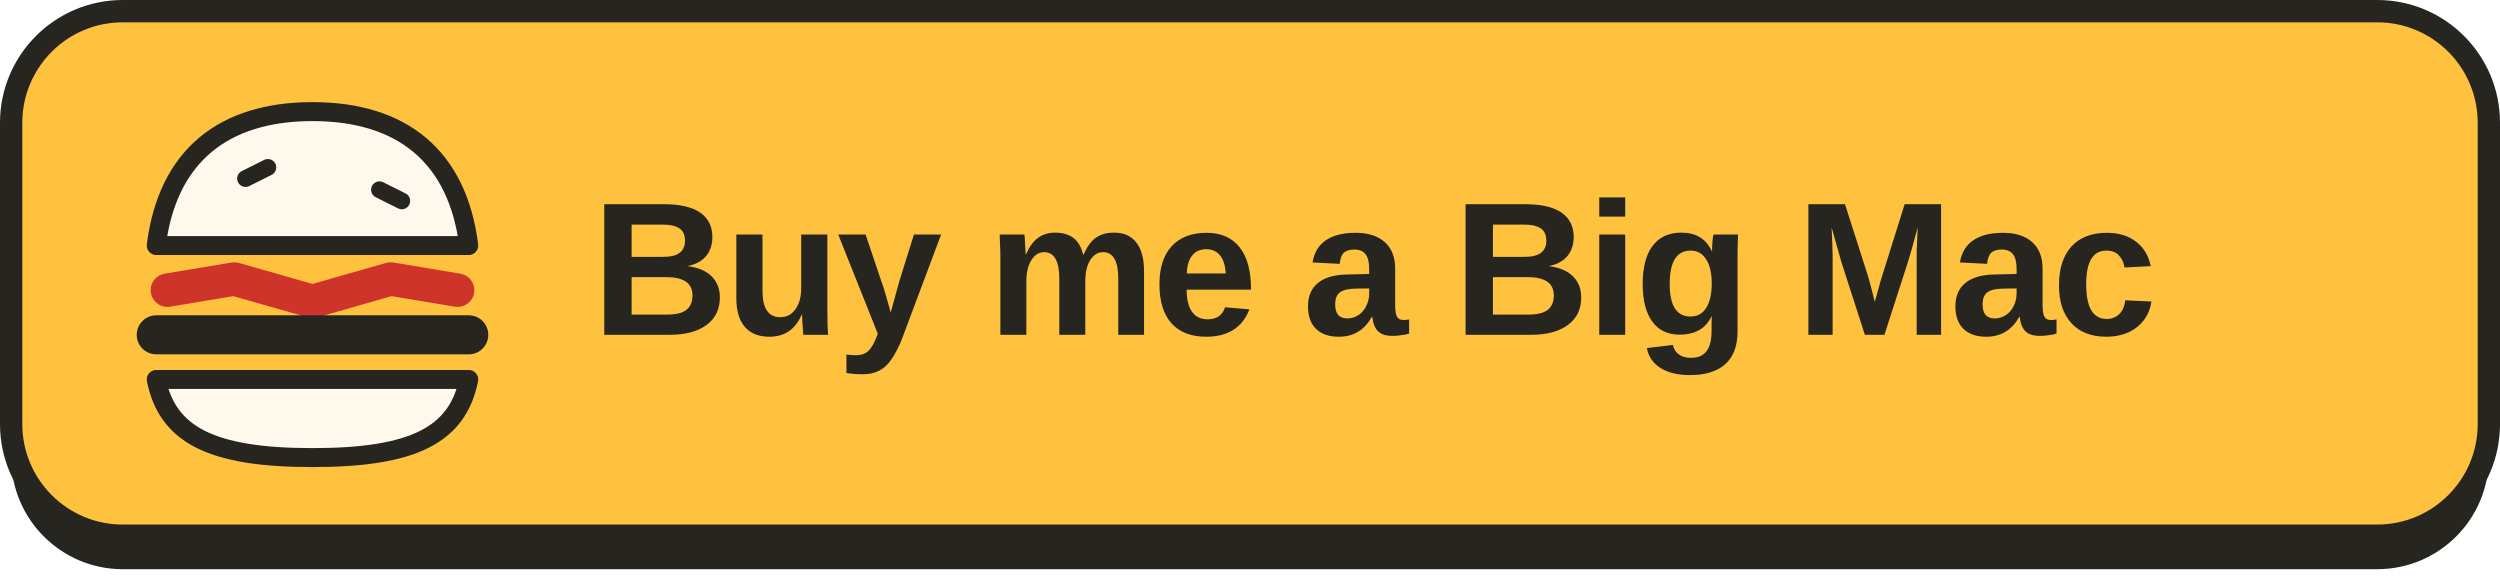
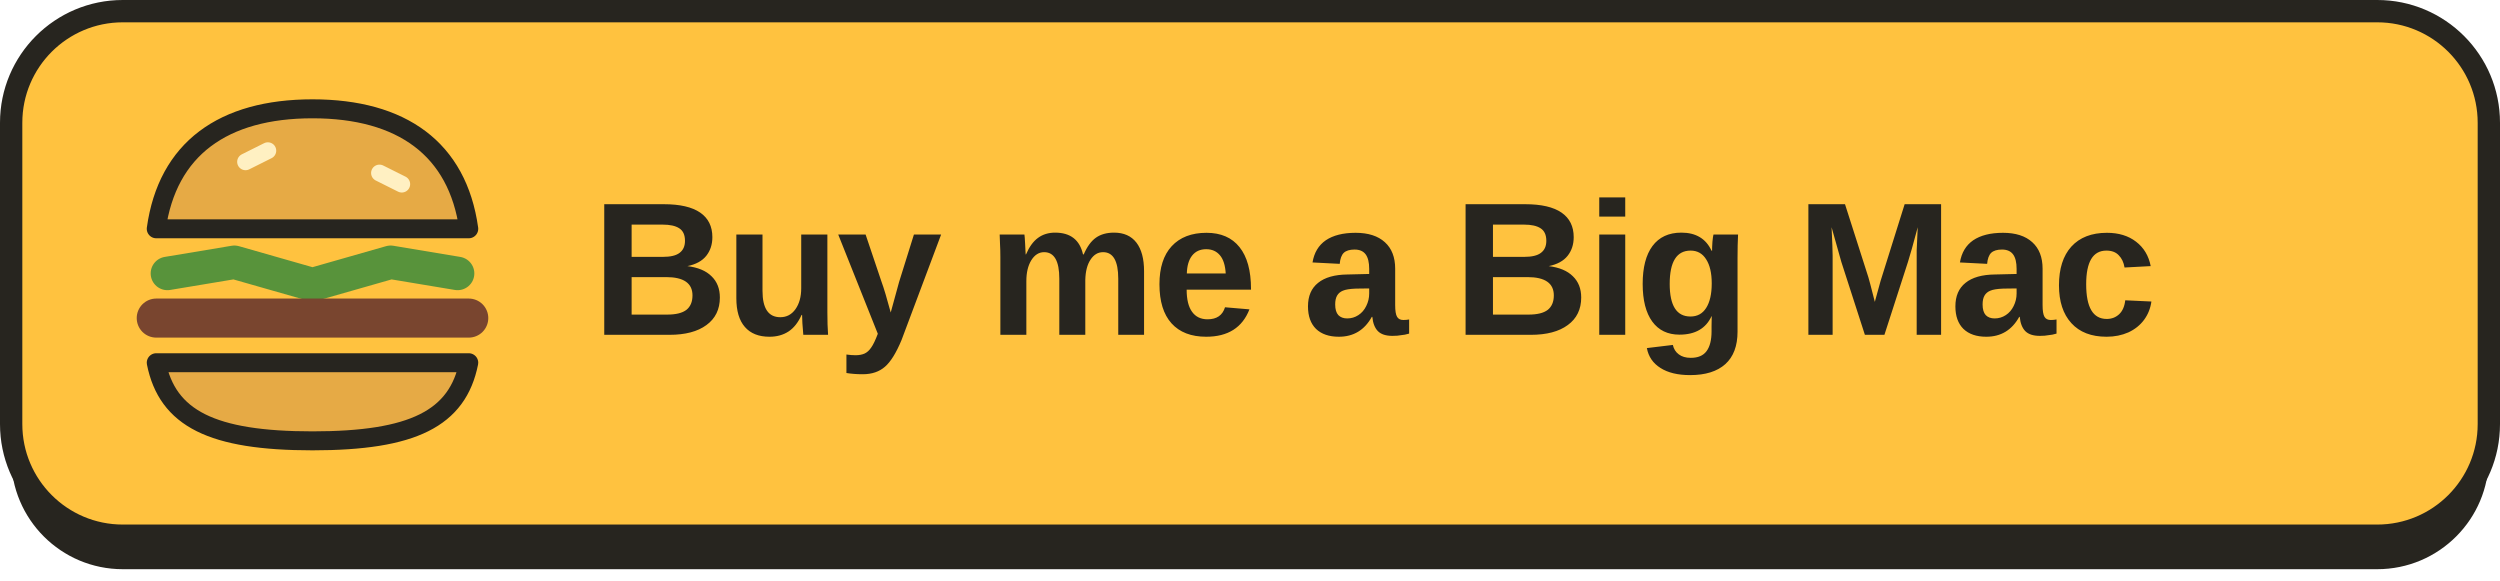
<svg xmlns="http://www.w3.org/2000/svg" width="224" height="52" viewBox="0 0 224 52" fill="none" role="img" aria-labelledby="badge-title badge-desc">
  <rect x="1" y="4" width="222" height="47" rx="10" fill="#27251F" />
  <rect x="1" y="1" width="222" height="47" rx="10" fill="#FFC23F" stroke="#27251F" stroke-width="2" />
-   <g stroke="#27251F" stroke-width="1.7" stroke-linecap="round" stroke-linejoin="round">
-     <path d="M14 22c1-8 6-12 14-12s13 4 14 12H14Z" fill="#FFF9ED" />
-     <path d="m15 26 6-1 7 2 7-2 6 1" stroke="#CE342A" stroke-width="3" />
-     <path d="M14 30h28" stroke-width="3.5" />
-     <path d="M14 34h28c-1 5-5 7-14 7s-13-2-14-7Z" fill="#FFF9ED" />
-     <path d="m22 16 2-1m10 2 2 1" stroke-width="1.5" />
+   <g transform="translate(0 -1.5)" stroke="#27251F" stroke-width="1.7" stroke-linecap="round" stroke-linejoin="round">
+     <path d="M14 22c1-7.167 6-10.75 14-10.75s13 3.583 14 10.75H14Z" fill="#E6AA45" />
+     <path d="m15 26 6-1 7 2 7-2 6 1" stroke="#58933B" stroke-width="3" />
+     <path d="M14 30h28" stroke="#79452F" stroke-width="3.5" />
+     <path d="M14 34h28c-1 5-5 7-14 7s-13-2-14-7Z" fill="#E6AA45" />
+     <path d="m22 16 2-1m10 2 2 1" stroke="#FFF0C2" stroke-width="1.5" />
  </g>
  <text x="53" y="30" fill="#27251F" font-family="Arial, Helvetica, sans-serif" font-size="17" font-weight="700" letter-spacing="-.35">Buy me a Big Mac</text>
</svg>
